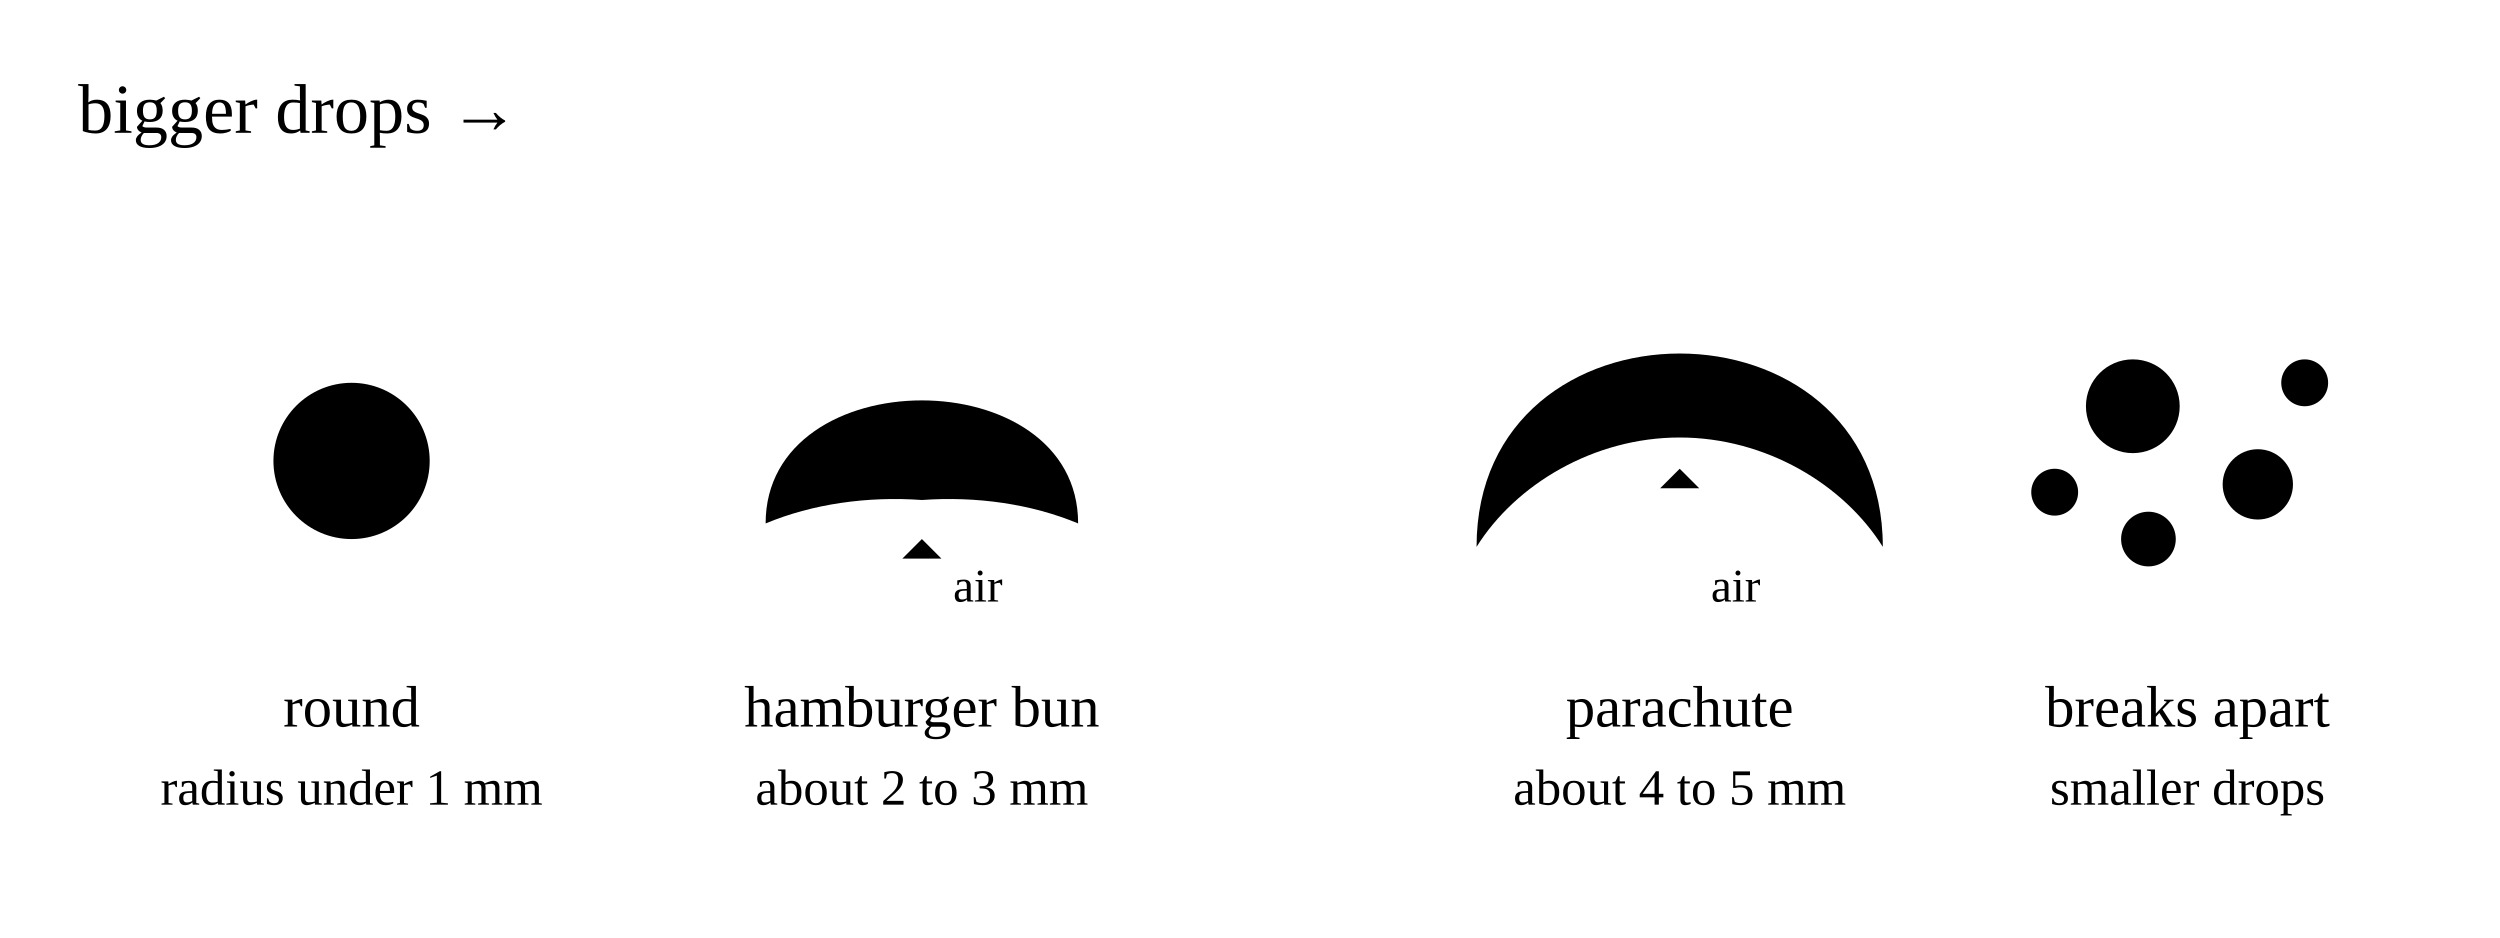
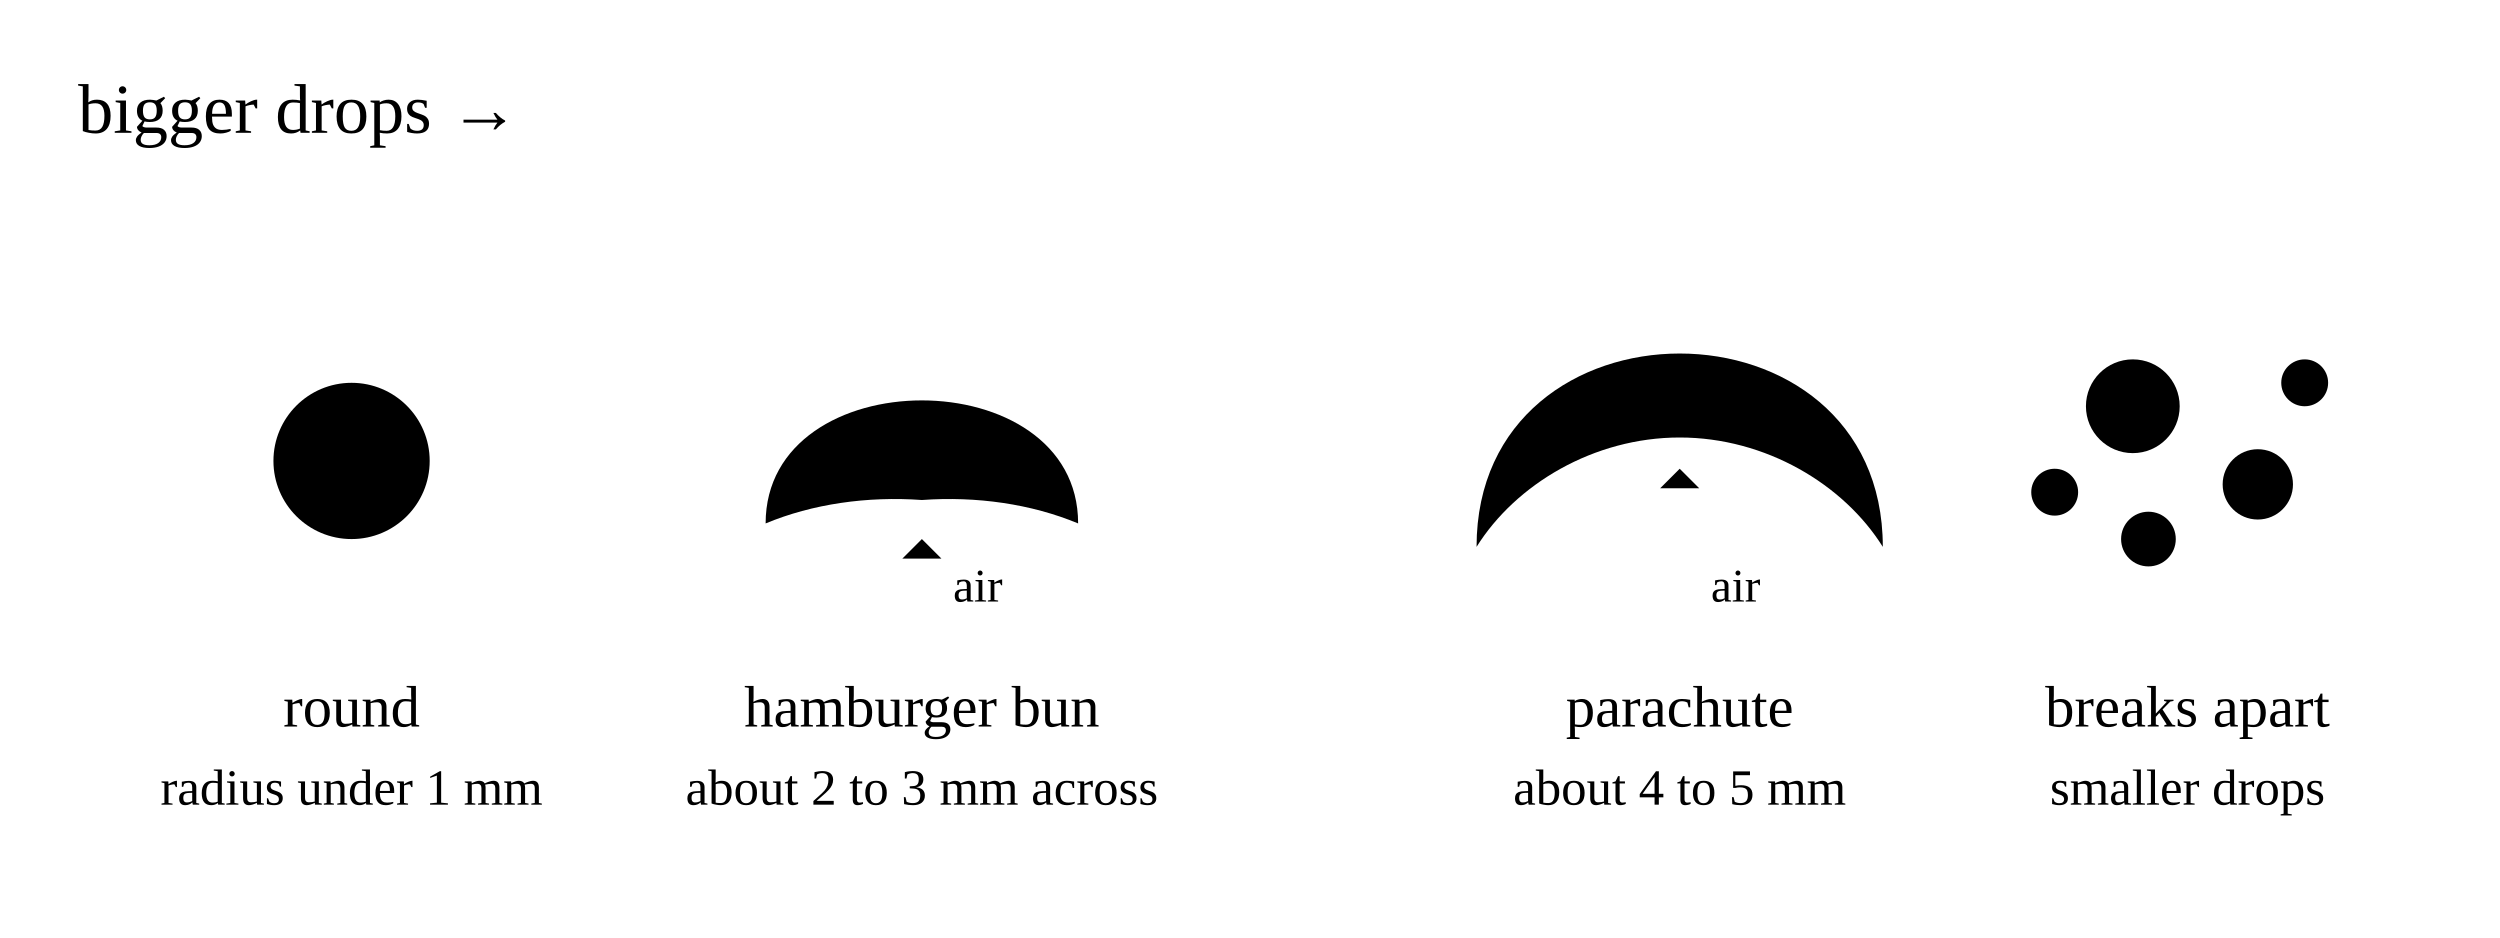
<svg xmlns="http://www.w3.org/2000/svg" viewBox="0 0 640 240">
  <path class="s-rule" stroke-width="1.5" d="M20 160H620" />
  <circle class="c-accent" cx="90" cy="118" r="20" />
  <path class="c-accent" d="M196 134C196 92 276 92 276 134C264 129 250 127 236 128C222 127 208 129 196 134Z" />
  <path class="c-accent" d="M378 140C378 74 482 74 482 140C472 124 452 112 430 112C408 112 388 124 378 140Z" />
  <g class="c-accent">
    <circle cx="546" cy="104" r="12" />
    <circle cx="578" cy="124" r="9" />
    <circle cx="550" cy="138" r="7" />
    <circle cx="590" cy="98" r="6" />
    <circle cx="526" cy="126" r="6" />
  </g>
  <g class="s-ink" stroke-width="1.5" stroke-linecap="round">
    <path d="M236 156v-18M231 143l5-5 5 5M430 156v-36M425 125l5-5 5 5" />
  </g>
  <text x="244" y="154" font-size="12" class="t-soft">air</text>
  <text x="438" y="154" font-size="12" class="t-soft">air</text>
  <text class="t-serif" x="20" y="34" font-size="18">bigger drops →</text>
  <text x="90" y="186" font-size="15" text-anchor="middle">round</text>
  <text x="90" y="206" font-size="13" text-anchor="middle" class="t-soft">radius under 1 mm</text>
  <text x="236" y="186" font-size="15" text-anchor="middle">hamburger bun</text>
-   <text x="236" y="206" font-size="13" text-anchor="middle" class="t-soft">about 2 to 3 mm</text>
+   <text x="236" y="206" font-size="13" text-anchor="middle" class="t-soft">about 2 to 3 mm across</text>
  <text x="430" y="186" font-size="15" text-anchor="middle">parachute</text>
  <text x="430" y="206" font-size="13" text-anchor="middle" class="t-soft">about 4 to 5 mm</text>
  <text x="560" y="186" font-size="15" text-anchor="middle">breaks apart</text>
  <text x="560" y="206" font-size="13" text-anchor="middle" class="t-soft">smaller drops</text>
</svg>
